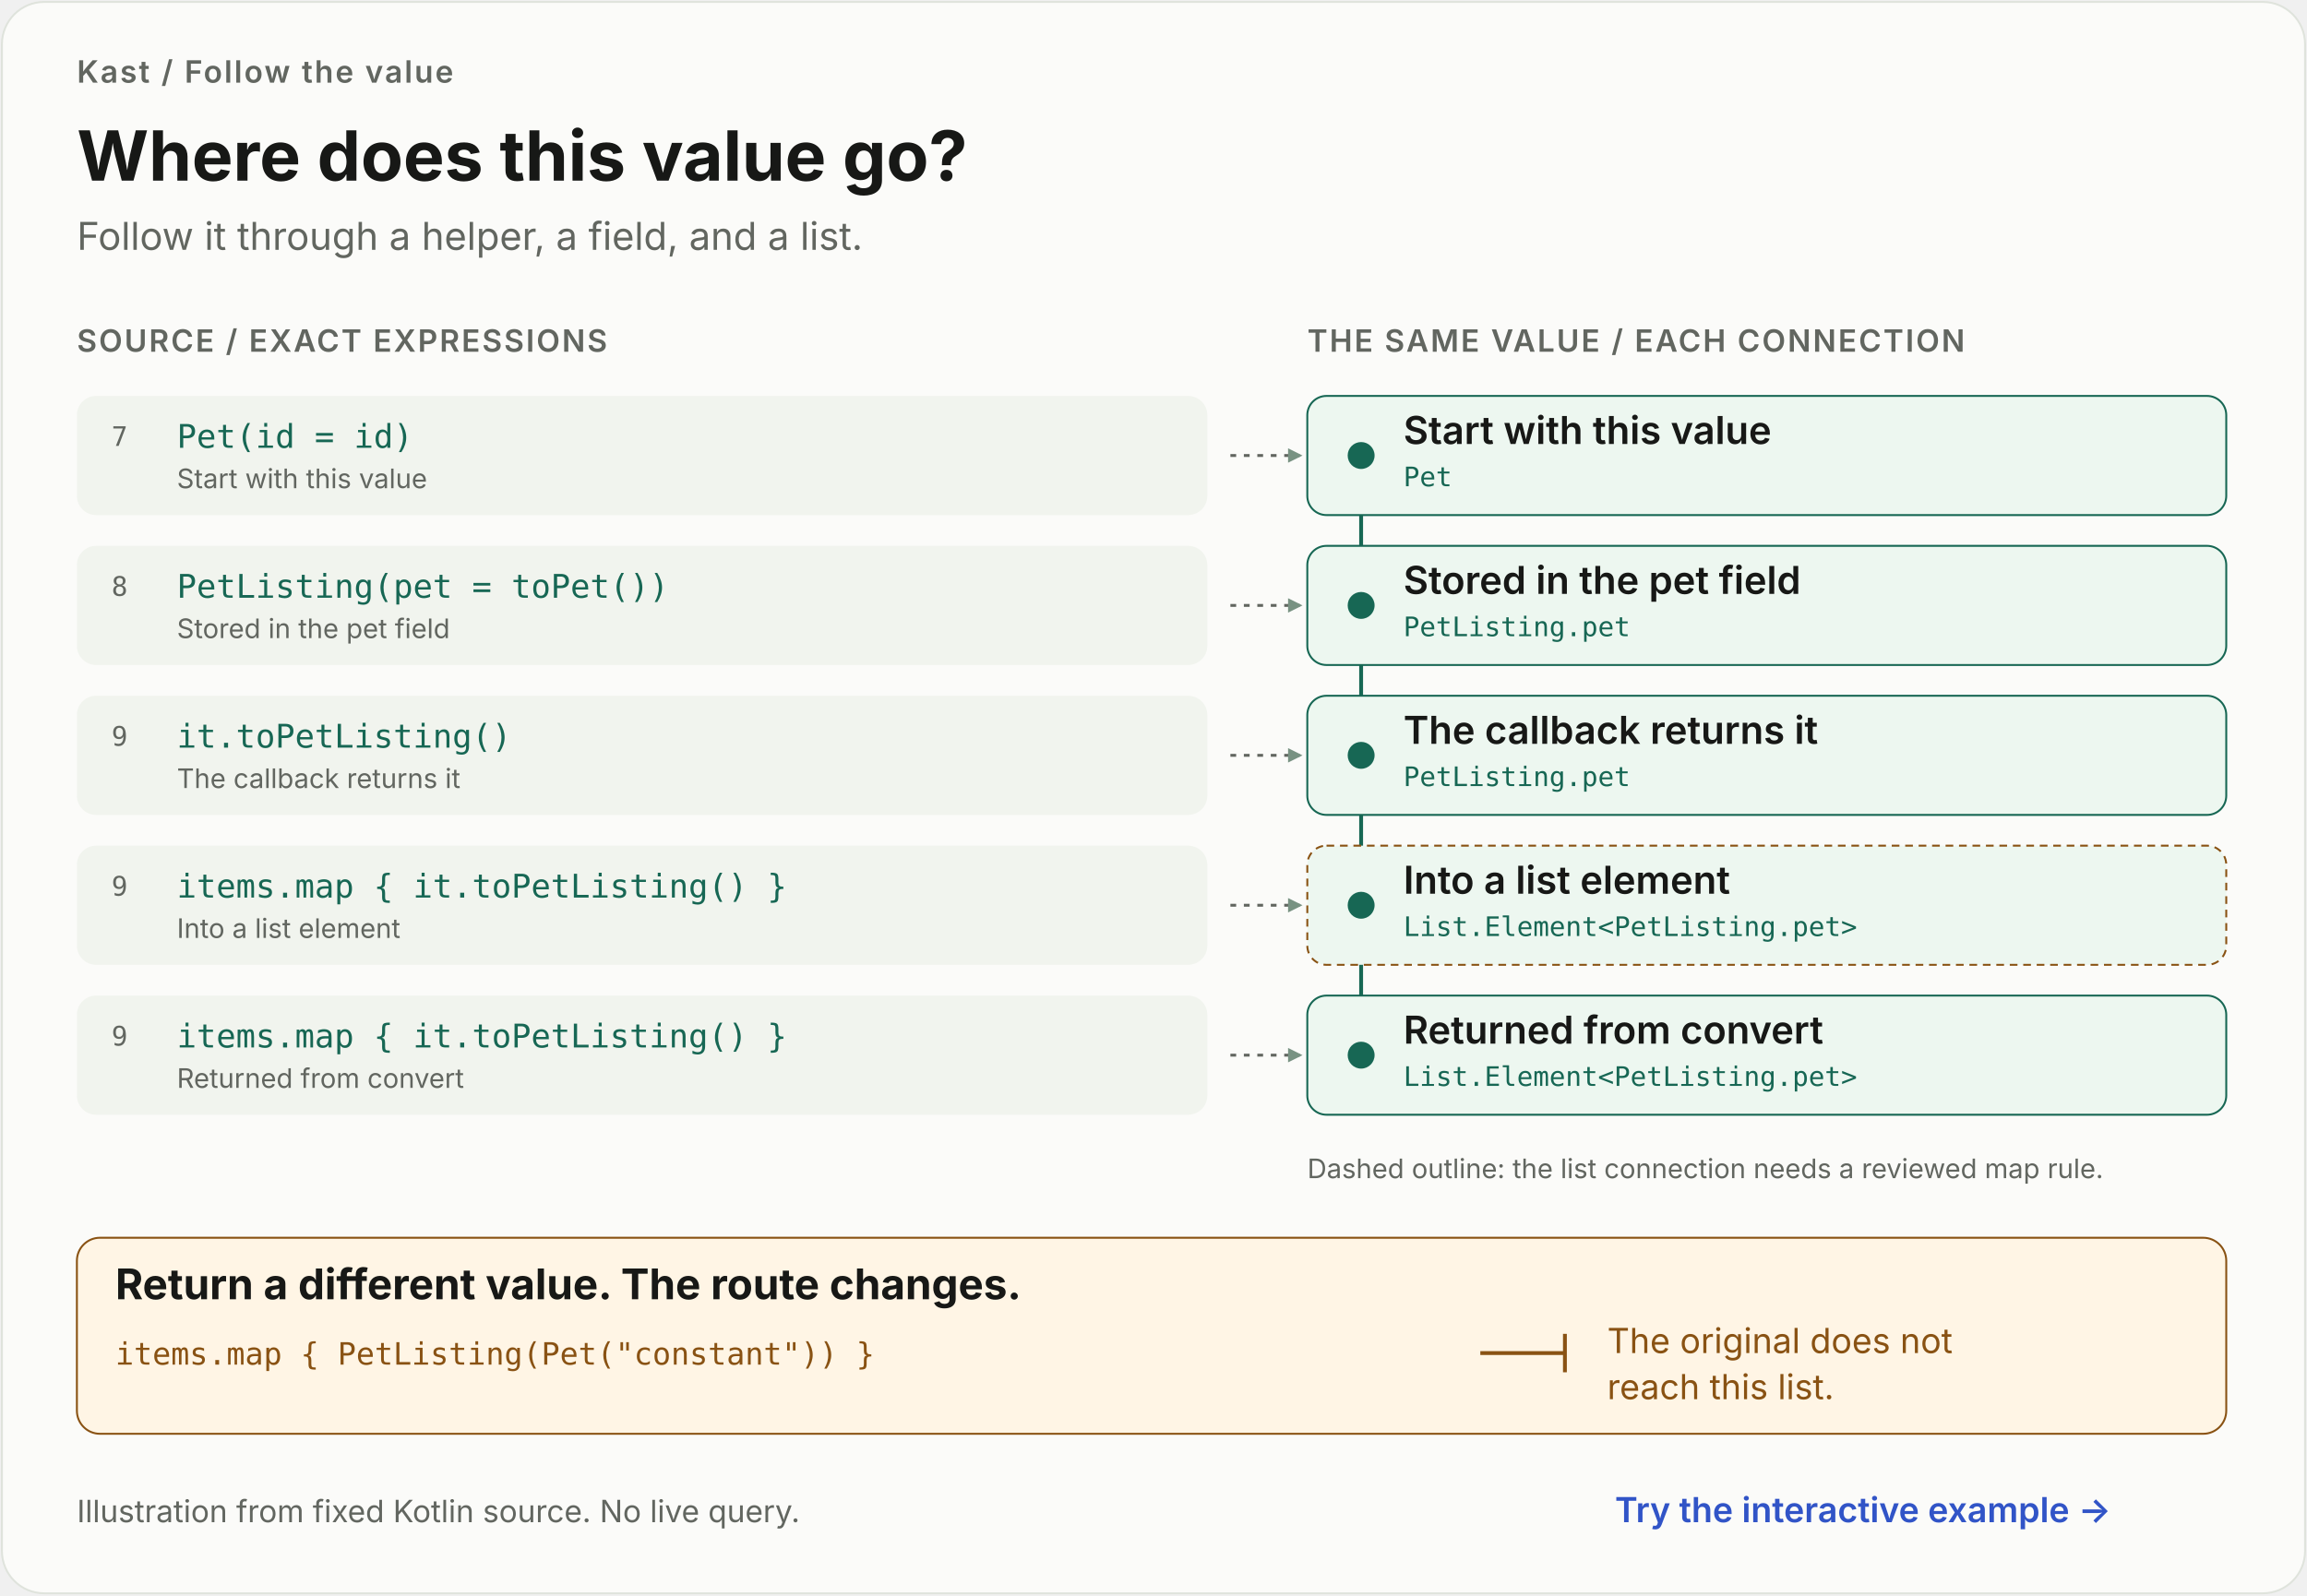
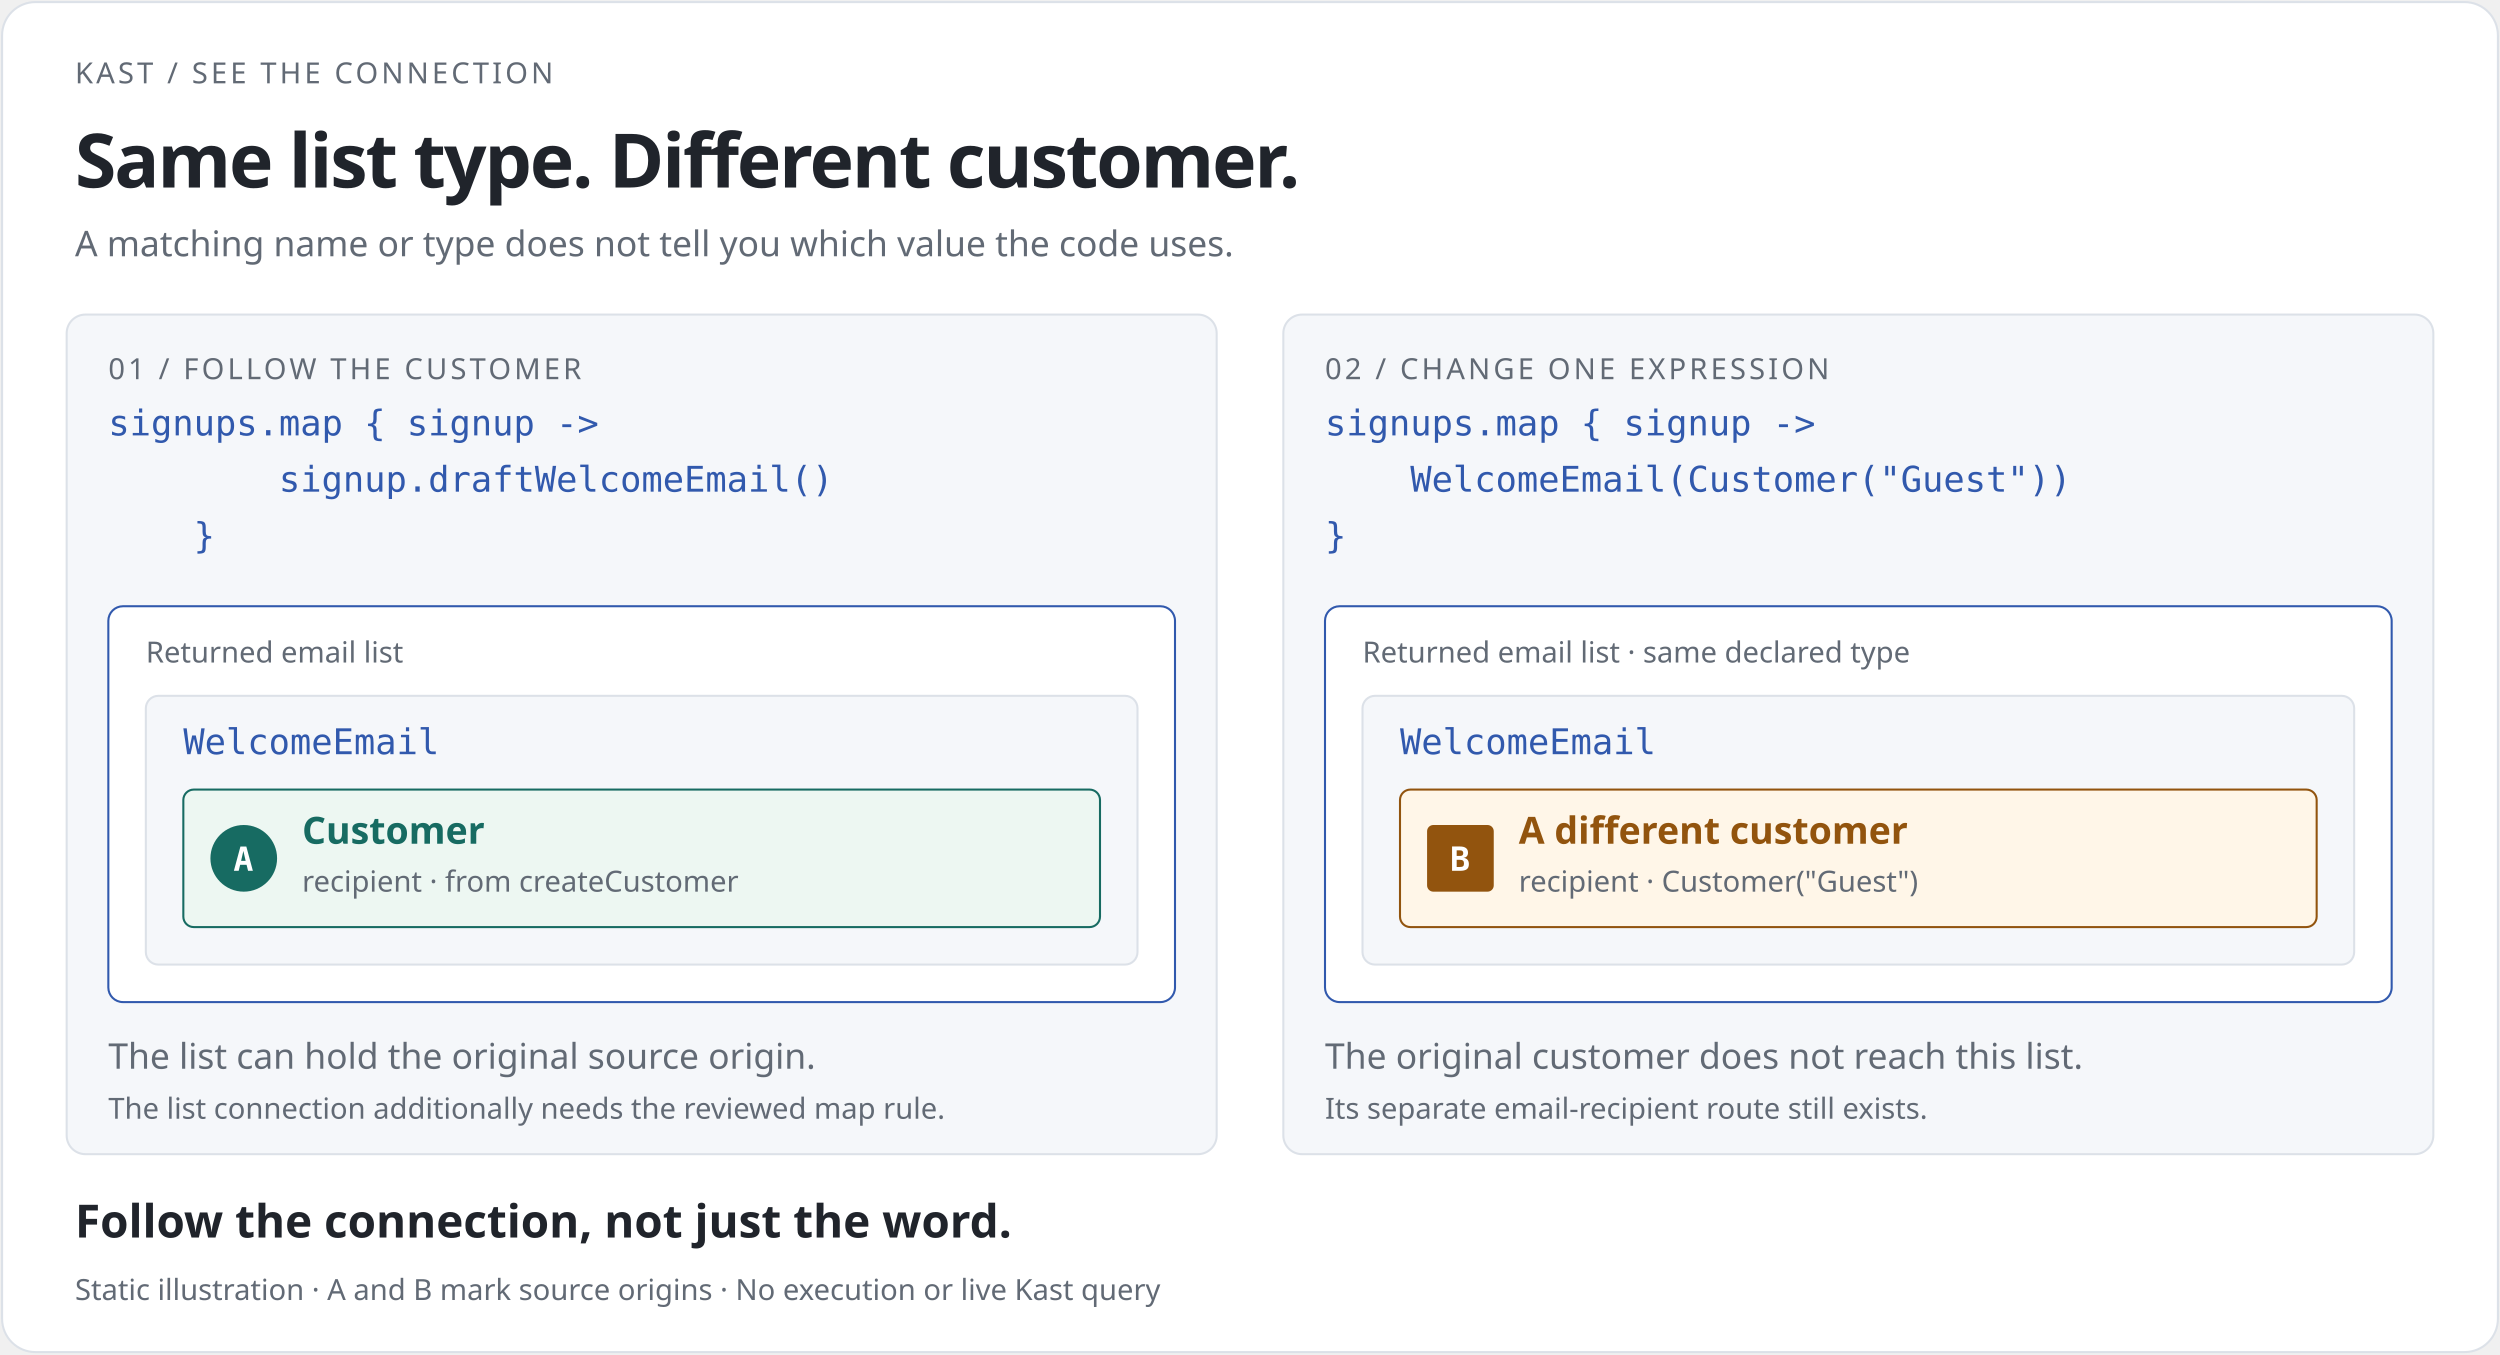
- <svg xmlns="http://www.w3.org/2000/svg" width="1200" height="830" viewBox="0 0 1200 830" role="img" aria-labelledby="title description">
+ <svg xmlns="http://www.w3.org/2000/svg" width="1200" height="650" viewBox="0 0 1200 650" role="img" aria-labelledby="title description">
  <style>
-     text { font-family:SUSE,system-ui,-apple-system,BlinkMacSystemFont,sans-serif; fill:#171816; }
-     .paper { fill:#fbfbf9; stroke:#dfe3dc; }
-     .panel { fill:#fff; stroke:#dfe3dc; }
-     .eyebrow { font-size:16px; font-weight:600; fill:#626660; letter-spacing:1px; }
-     .heading { font-size:36px; font-weight:700; }
-     .intro { font-size:20px; fill:#626660; }
-     .source-row { fill:#f1f4ee; }
-     .code { font-family:Menlo,Consolas,monospace; font-size:17px; fill:#176754; }
-     .line { font-family:Menlo,Consolas,monospace; font-size:14px; fill:#626660; }
-     .sub { font-size:14px; fill:#626660; }
-     .source-link { stroke:#626660; stroke-width:1.5; stroke-dasharray:3 4; fill:none; }
-     .route-link { stroke:#176754; stroke-width:2; fill:none; }
-     .route-node { fill:#edf7f0; stroke:#176754; }
-     .library { stroke:#895213; stroke-dasharray:4 3; }
-     .value-dot { fill:#176754; }
-     .node-title { font-size:20px; font-weight:600; }
-     .node-value { font-family:Menlo,Consolas,monospace; font-size:14px; fill:#176754; }
-     .comparison { fill:#fff5e5; stroke:#895213; }
-     .comparison-title { font-size:22px; font-weight:650; }
-     .comparison-code { font-family:Menlo,Consolas,monospace; font-size:16px; fill:#895213; }
-     .stop { fill:#895213; font-size:18px; }
-     .footer { font-size:16px; fill:#626660; }
-     .cta { font-size:18px; fill:#3154c7; font-weight:600; }
+     text { font-family:SUSE,system-ui,sans-serif; fill:#20242b; }
+     .paper { fill:#fff; stroke:#dce1e8; }
+     .panel { fill:#f5f7fa; stroke:#dce1e8; }
+     .eyebrow { font-size:14px; letter-spacing:1.5px; fill:#626a75; }
+     .title { font-size:36px; font-weight:600; letter-spacing:-1px; }
+     .heading { font-size:22px; font-weight:600; }
+     .copy { font-size:17px; fill:#626a75; }
+     .code { font-family:Menlo,Consolas,monospace; font-size:17px; fill:#3159ad; }
+     .list { fill:#fff; stroke:#3159ad; }
+     .email { fill:#f5f7fa; stroke:#dce1e8; }
+     .customer { fill:#edf7f2; stroke:#176b62; }
+     .customer-text { fill:#176b62; font-size:18px; font-weight:600; }
+     .other { fill:#fff6e8; stroke:#92540e; }
+     .other-text { fill:#92540e; font-size:18px; font-weight:600; }
+     .label { font-size:14px; fill:#626a75; }
+     .token { fill:#176b62; }
+     .other-token { fill:#92540e; }
+     .letter { fill:#fff; font-family:Menlo,monospace; font-size:16px; font-weight:600; }
    @media(prefers-color-scheme:dark) {
-       text { fill:#f4f6f0; }
-       .paper { fill:#171816; stroke:#42483e; }
-       .panel { fill:#20221f; stroke:#42483e; }
-       .eyebrow, .intro, .line, .sub, .footer { fill:#b5bcb0; }
-       .source-row { fill:#292e26; }
-       .code, .node-value, .value-dot { fill:#8cd2b6; }
-       .source-link { stroke:#b5bcb0; }
-       .route-link { stroke:#8cd2b6; }
-       .route-node { fill:#243a30; stroke:#8cd2b6; }
-       .library { stroke:#edbc79; }
-       .comparison { fill:#382f22; stroke:#edbc79; }
-       .comparison-code, .stop { fill:#edbc79; }
-       .cta { fill:#a6c9ff; }
+       text { fill:#eef0f4; }
+       .paper { fill:#15181d; stroke:#36404c; }
+       .panel, .email { fill:#1b2028; stroke:#36404c; }
+       .eyebrow, .copy, .label { fill:#a7b1bd; }
+       .code { fill:#a4bdff; }
+       .list { fill:#15181d; stroke:#a4bdff; }
+       .customer { fill:#1c302d; stroke:#8cd2bb; }
+       .customer-text { fill:#8cd2bb; }
+       .other { fill:#352b20; stroke:#edbc79; }
+       .other-text { fill:#edbc79; }
+       .token { fill:#8cd2bb; }
+       .other-token { fill:#edbc79; }
+       .letter { fill:#15181d; }
    }
  </style>
-   <defs>
-     <marker id="arrow" viewBox="0 0 10 10" refX="8" refY="5" markerWidth="5" markerHeight="5" orient="auto-start-reverse">
-       <path d="M0 0L10 5L0 10Z" fill="#789282" />
-     </marker>
-   </defs>
-   <rect class="paper" x="1" y="1" width="1198" height="828" rx="22" />
-   <text class="eyebrow" x="40" y="43">Kast / Follow the value</text>
-   <text class="heading" x="40" y="94">Where does this value go?</text>
-   <text class="intro" x="40" y="130">Follow it through a helper, a field, and a list.</text>
-   <text class="eyebrow" x="40" y="183">SOURCE / EXACT EXPRESSIONS</text>
-   <text class="eyebrow" x="680" y="183">THE SAME VALUE / EACH CONNECTION</text>
-   <g>
-     <rect class="source-row" x="40" y="206" width="588" height="62" rx="10" />
-     <text class="line" x="58" y="232">7</text>
-     <text class="code" x="92" y="233">Pet(id = id)</text>
-     <text class="sub" x="92" y="254">Start with this value</text>
-     <path class="source-link" d="M640 237H676" marker-end="url(#arrow)" />
-     <path class="route-link" d="M708 260V304" marker-end="url(#arrow)" />
-     <rect class="route-node" x="680" y="206" width="478" height="62" rx="10" />
-     <circle class="value-dot" cx="708" cy="237" r="7" />
-     <text class="node-title" x="730" y="231">Start with this value</text>
-     <text class="node-value" x="730" y="253">Pet</text>
-   </g>
-   <g>
-     <rect class="source-row" x="40" y="284" width="588" height="62" rx="10" />
-     <text class="line" x="58" y="310">8</text>
-     <text class="code" x="92" y="311">PetListing(pet = toPet())</text>
-     <text class="sub" x="92" y="332">Stored in the pet field</text>
-     <path class="source-link" d="M640 315H676" marker-end="url(#arrow)" />
-     <path class="route-link" d="M708 338V382" marker-end="url(#arrow)" />
-     <rect class="route-node" x="680" y="284" width="478" height="62" rx="10" />
-     <circle class="value-dot" cx="708" cy="315" r="7" />
-     <text class="node-title" x="730" y="309">Stored in the pet field</text>
-     <text class="node-value" x="730" y="331">PetListing.pet</text>
-   </g>
-   <g>
-     <rect class="source-row" x="40" y="362" width="588" height="62" rx="10" />
-     <text class="line" x="58" y="388">9</text>
-     <text class="code" x="92" y="389">it.toPetListing()</text>
-     <text class="sub" x="92" y="410">The callback returns it</text>
-     <path class="source-link" d="M640 393H676" marker-end="url(#arrow)" />
-     <path class="route-link" d="M708 416V460" marker-end="url(#arrow)" />
-     <rect class="route-node" x="680" y="362" width="478" height="62" rx="10" />
-     <circle class="value-dot" cx="708" cy="393" r="7" />
-     <text class="node-title" x="730" y="387">The callback returns it</text>
-     <text class="node-value" x="730" y="409">PetListing.pet</text>
-   </g>
-   <g>
-     <rect class="source-row" x="40" y="440" width="588" height="62" rx="10" />
-     <text class="line" x="58" y="466">9</text>
-     <text class="code" x="92" y="467">items.map { it.toPetListing() }</text>
-     <text class="sub" x="92" y="488">Into a list element</text>
-     <path class="source-link" d="M640 471H676" marker-end="url(#arrow)" />
-     <path class="route-link" d="M708 494V538" marker-end="url(#arrow)" />
-     <rect class="route-node library" x="680" y="440" width="478" height="62" rx="10" />
-     <circle class="value-dot" cx="708" cy="471" r="7" />
-     <text class="node-title" x="730" y="465">Into a list element</text>
-     <text class="node-value" x="730" y="487">List.Element&lt;PetListing.pet&gt;</text>
-   </g>
-   <g>
-     <rect class="source-row" x="40" y="518" width="588" height="62" rx="10" />
-     <text class="line" x="58" y="544">9</text>
-     <text class="code" x="92" y="545">items.map { it.toPetListing() }</text>
-     <text class="sub" x="92" y="566">Returned from convert</text>
-     <path class="source-link" d="M640 549H676" marker-end="url(#arrow)" />
-     <rect class="route-node" x="680" y="518" width="478" height="62" rx="10" />
-     <circle class="value-dot" cx="708" cy="549" r="7" />
-     <text class="node-title" x="730" y="543">Returned from convert</text>
-     <text class="node-value" x="730" y="565">List.Element&lt;PetListing.pet&gt;</text>
-   </g>
-   <text class="sub" x="680" y="613">Dashed outline: the list connection needs a reviewed map rule.</text>
-   <rect class="comparison" x="40" y="644" width="1118" height="102" rx="12" />
-   <text class="comparison-title" x="60" y="676">Return a different value. The route changes.</text>
-   <text class="comparison-code" x="60" y="710">items.map { PetListing(Pet("constant")) }</text>
-   <path d="M770 704H814M814 694V714" stroke="#895213" stroke-width="2" />
-   <text class="stop" x="836" y="704">The original does not</text>
-   <text class="stop" x="836" y="728">reach this list.</text>
-   <text class="footer" x="40" y="792">Illustration from fixed Kotlin source. No live query.</text>
-   <text class="cta" x="840" y="792">Try the interactive example →</text>
+   <rect class="paper" x="1" y="1" width="1198" height="648" rx="16" />
+   <text class="eyebrow" x="36" y="40">KAST / SEE THE CONNECTION</text>
+   <text class="title" x="36" y="90">Same list type. Different customer.</text>
+   <text class="copy" x="36" y="123">A matching name or type does not tell you which value the code uses.</text>
+   <rect class="panel" x="32" y="151" width="552" height="403" rx="9" />
+   <rect class="panel" x="616" y="151" width="552" height="403" rx="9" />
+   <text class="eyebrow" x="52" y="182">01 / FOLLOW THE CUSTOMER</text>
+   <text class="eyebrow" x="636" y="182">02 / CHANGE ONE EXPRESSION</text>
+   <text class="code" x="52" y="209" xml:space="preserve">signups.map { signup -&gt;</text>
+   <text class="code" x="52" y="236" xml:space="preserve">        signup.draftWelcomeEmail()</text>
+   <text class="code" x="52" y="263" xml:space="preserve">    }</text>
+   <text class="code" x="636" y="209" xml:space="preserve">signups.map { signup -&gt;</text>
+   <text class="code" x="636" y="236" xml:space="preserve">    WelcomeEmail(Customer("Guest"))</text>
+   <text class="code" x="636" y="263" xml:space="preserve">}</text>
+   <rect class="list" x="52" y="291" width="512" height="190" rx="7" />
+   <text class="label" x="70" y="318">Returned email list</text>
+   <rect class="email" x="70" y="334" width="476" height="129" rx="6" />
+   <text class="code" x="88" y="362">WelcomeEmail</text>
+   <rect class="customer" x="88" y="379" width="440" height="66" rx="5" />
+   <circle class="token" cx="117" cy="412" r="16" />
+   <text class="letter" x="112" y="418">A</text>
+   <text class="customer-text" x="145" y="405">Customer</text>
+   <text class="label" x="145" y="428">recipient · from createCustomer</text>
+   <text class="copy" x="52" y="513">The list can hold the original source origin.</text>
+   <text class="label" x="52" y="537">The list connection additionally needs the reviewed map rule.</text>
+   <rect class="list" x="636" y="291" width="512" height="190" rx="7" />
+   <text class="label" x="654" y="318">Returned email list · same declared type</text>
+   <rect class="email" x="654" y="334" width="476" height="129" rx="6" />
+   <text class="code" x="672" y="362">WelcomeEmail</text>
+   <rect class="other" x="672" y="379" width="440" height="66" rx="5" />
+   <rect class="other-token" x="685" y="396" width="32" height="32" rx="3" />
+   <text class="letter" x="696" y="418">B</text>
+   <text class="other-text" x="729" y="405">A different customer</text>
+   <text class="label" x="729" y="428">recipient · Customer("Guest")</text>
+   <text class="copy" x="636" y="513">The original customer does not reach this list.</text>
+   <text class="label" x="636" y="537">Its separate email-recipient route still exists.</text>
+   <text class="heading" x="36" y="594">Follow the connection, not just the word.</text>
+   <text class="label" x="36" y="624">Static illustration · A and B mark source origins · No execution or live Kast query</text>
</svg>
